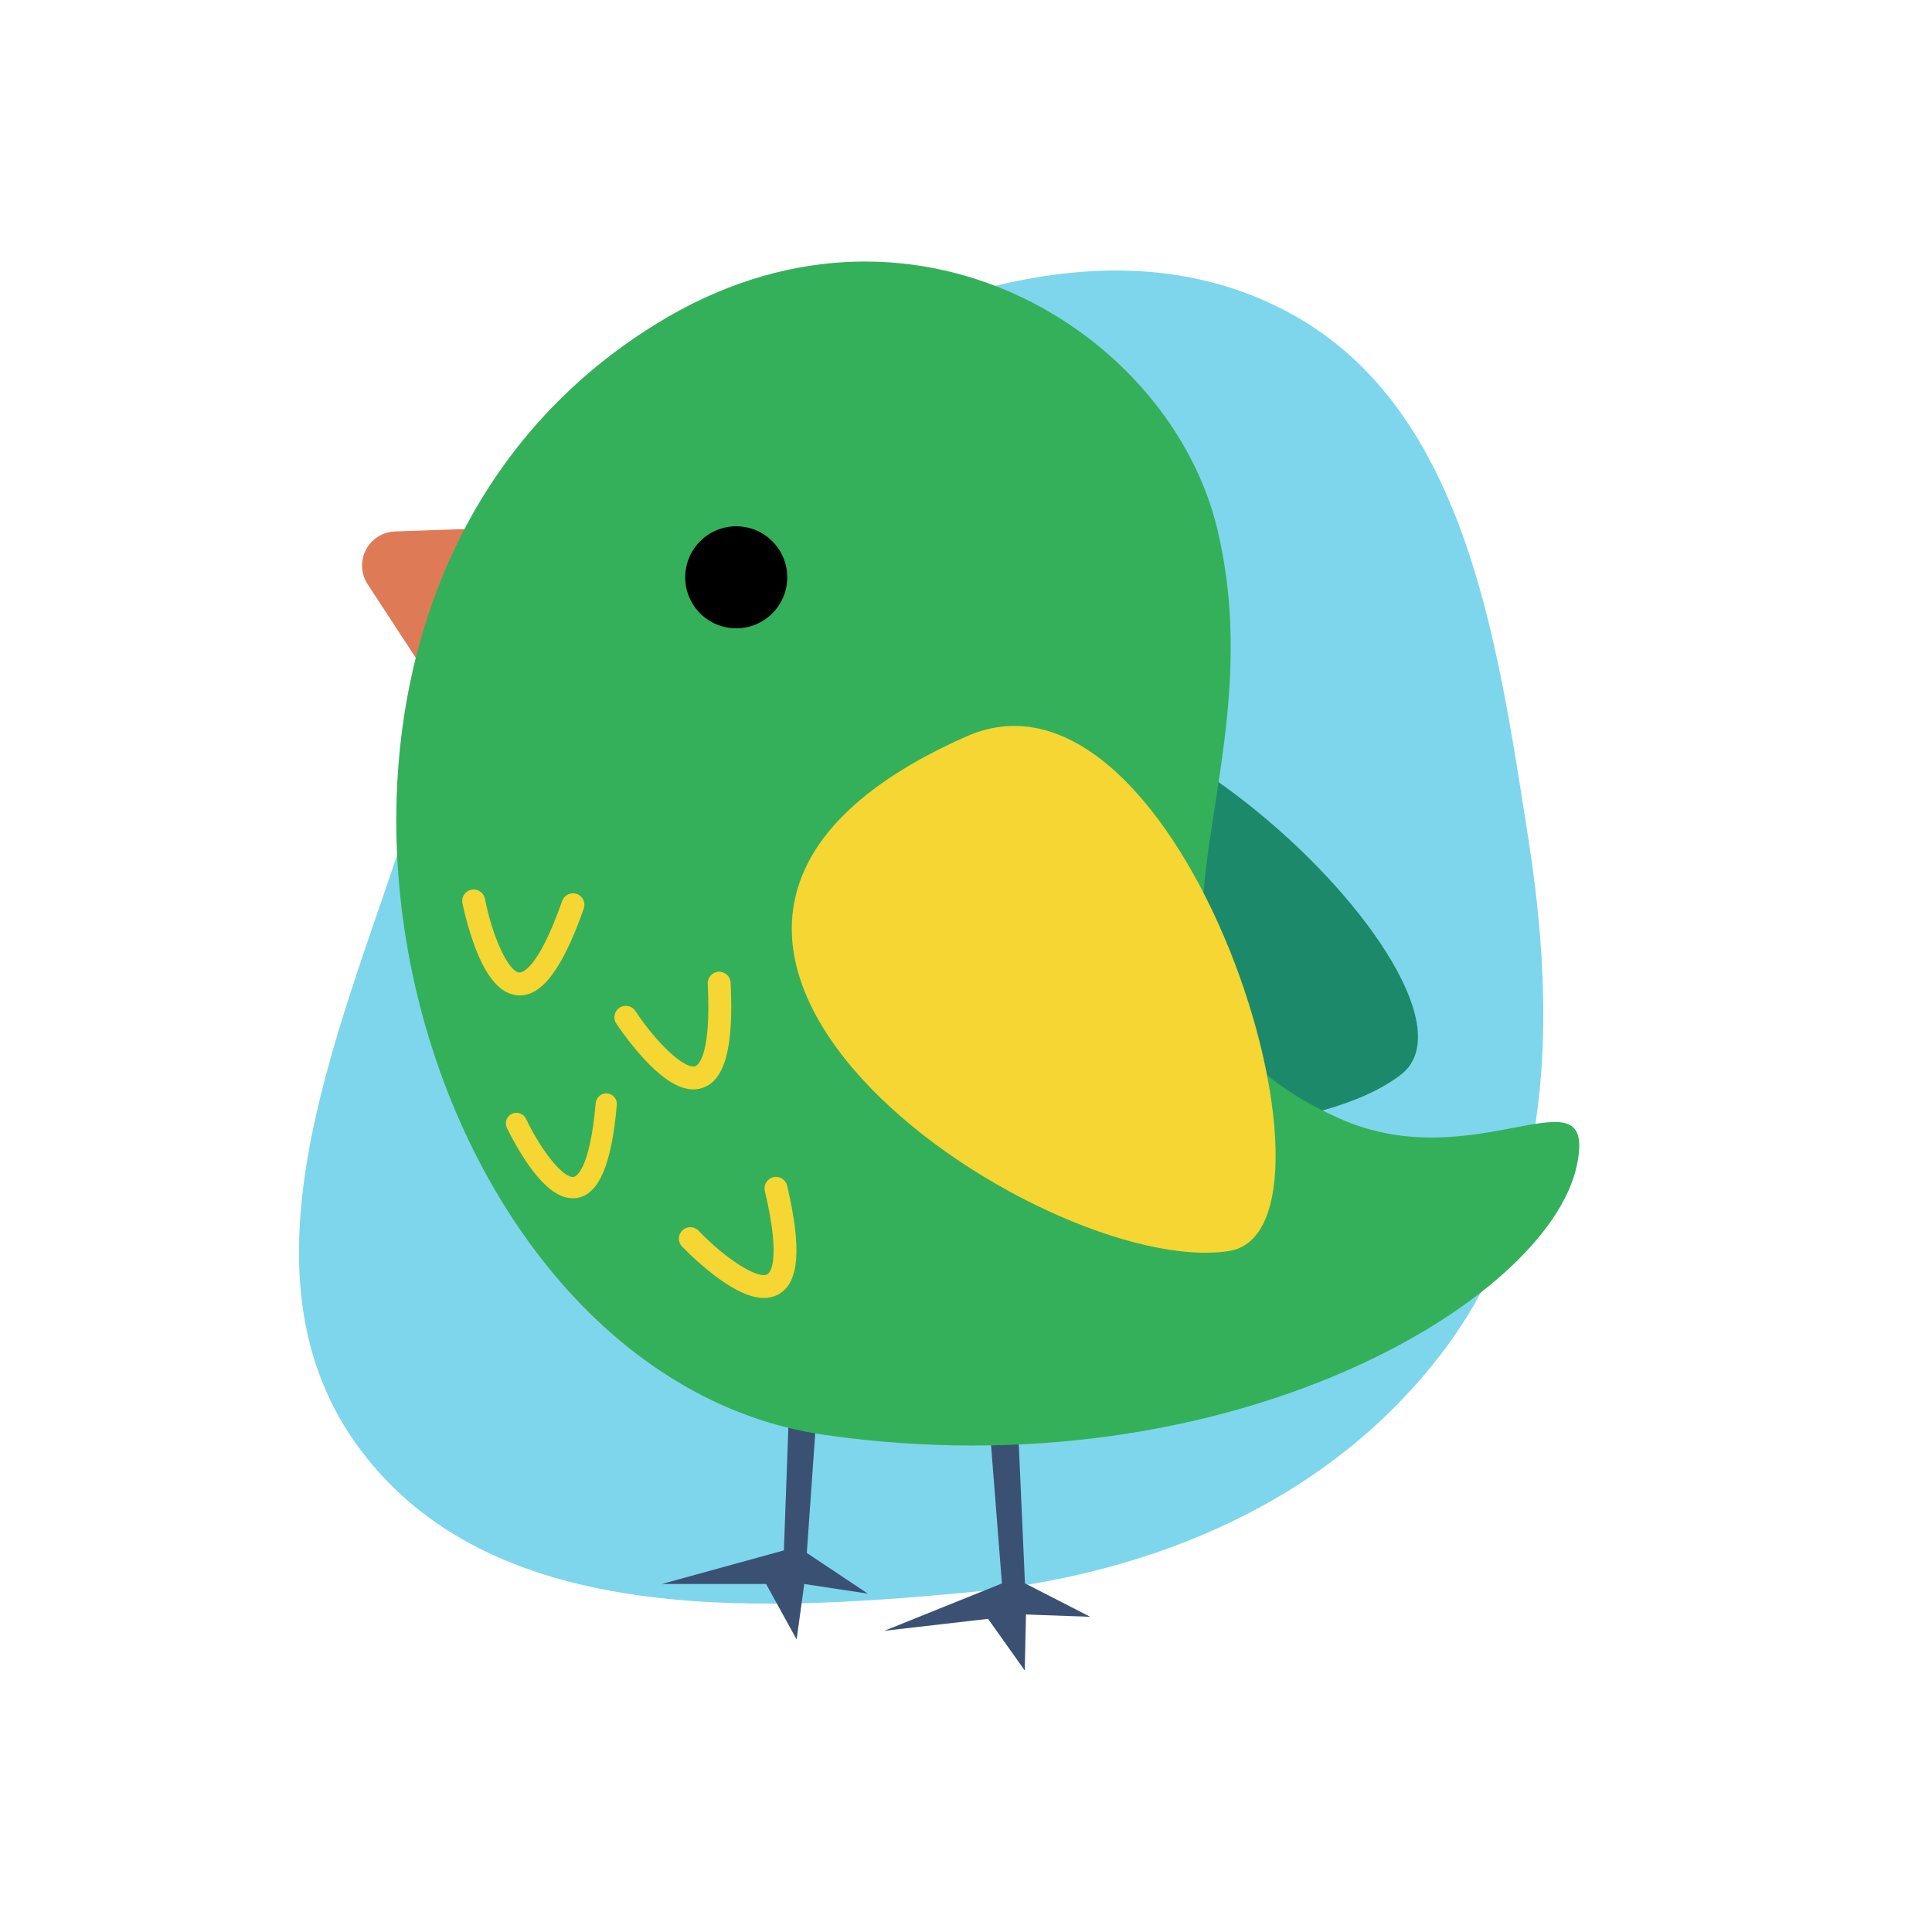
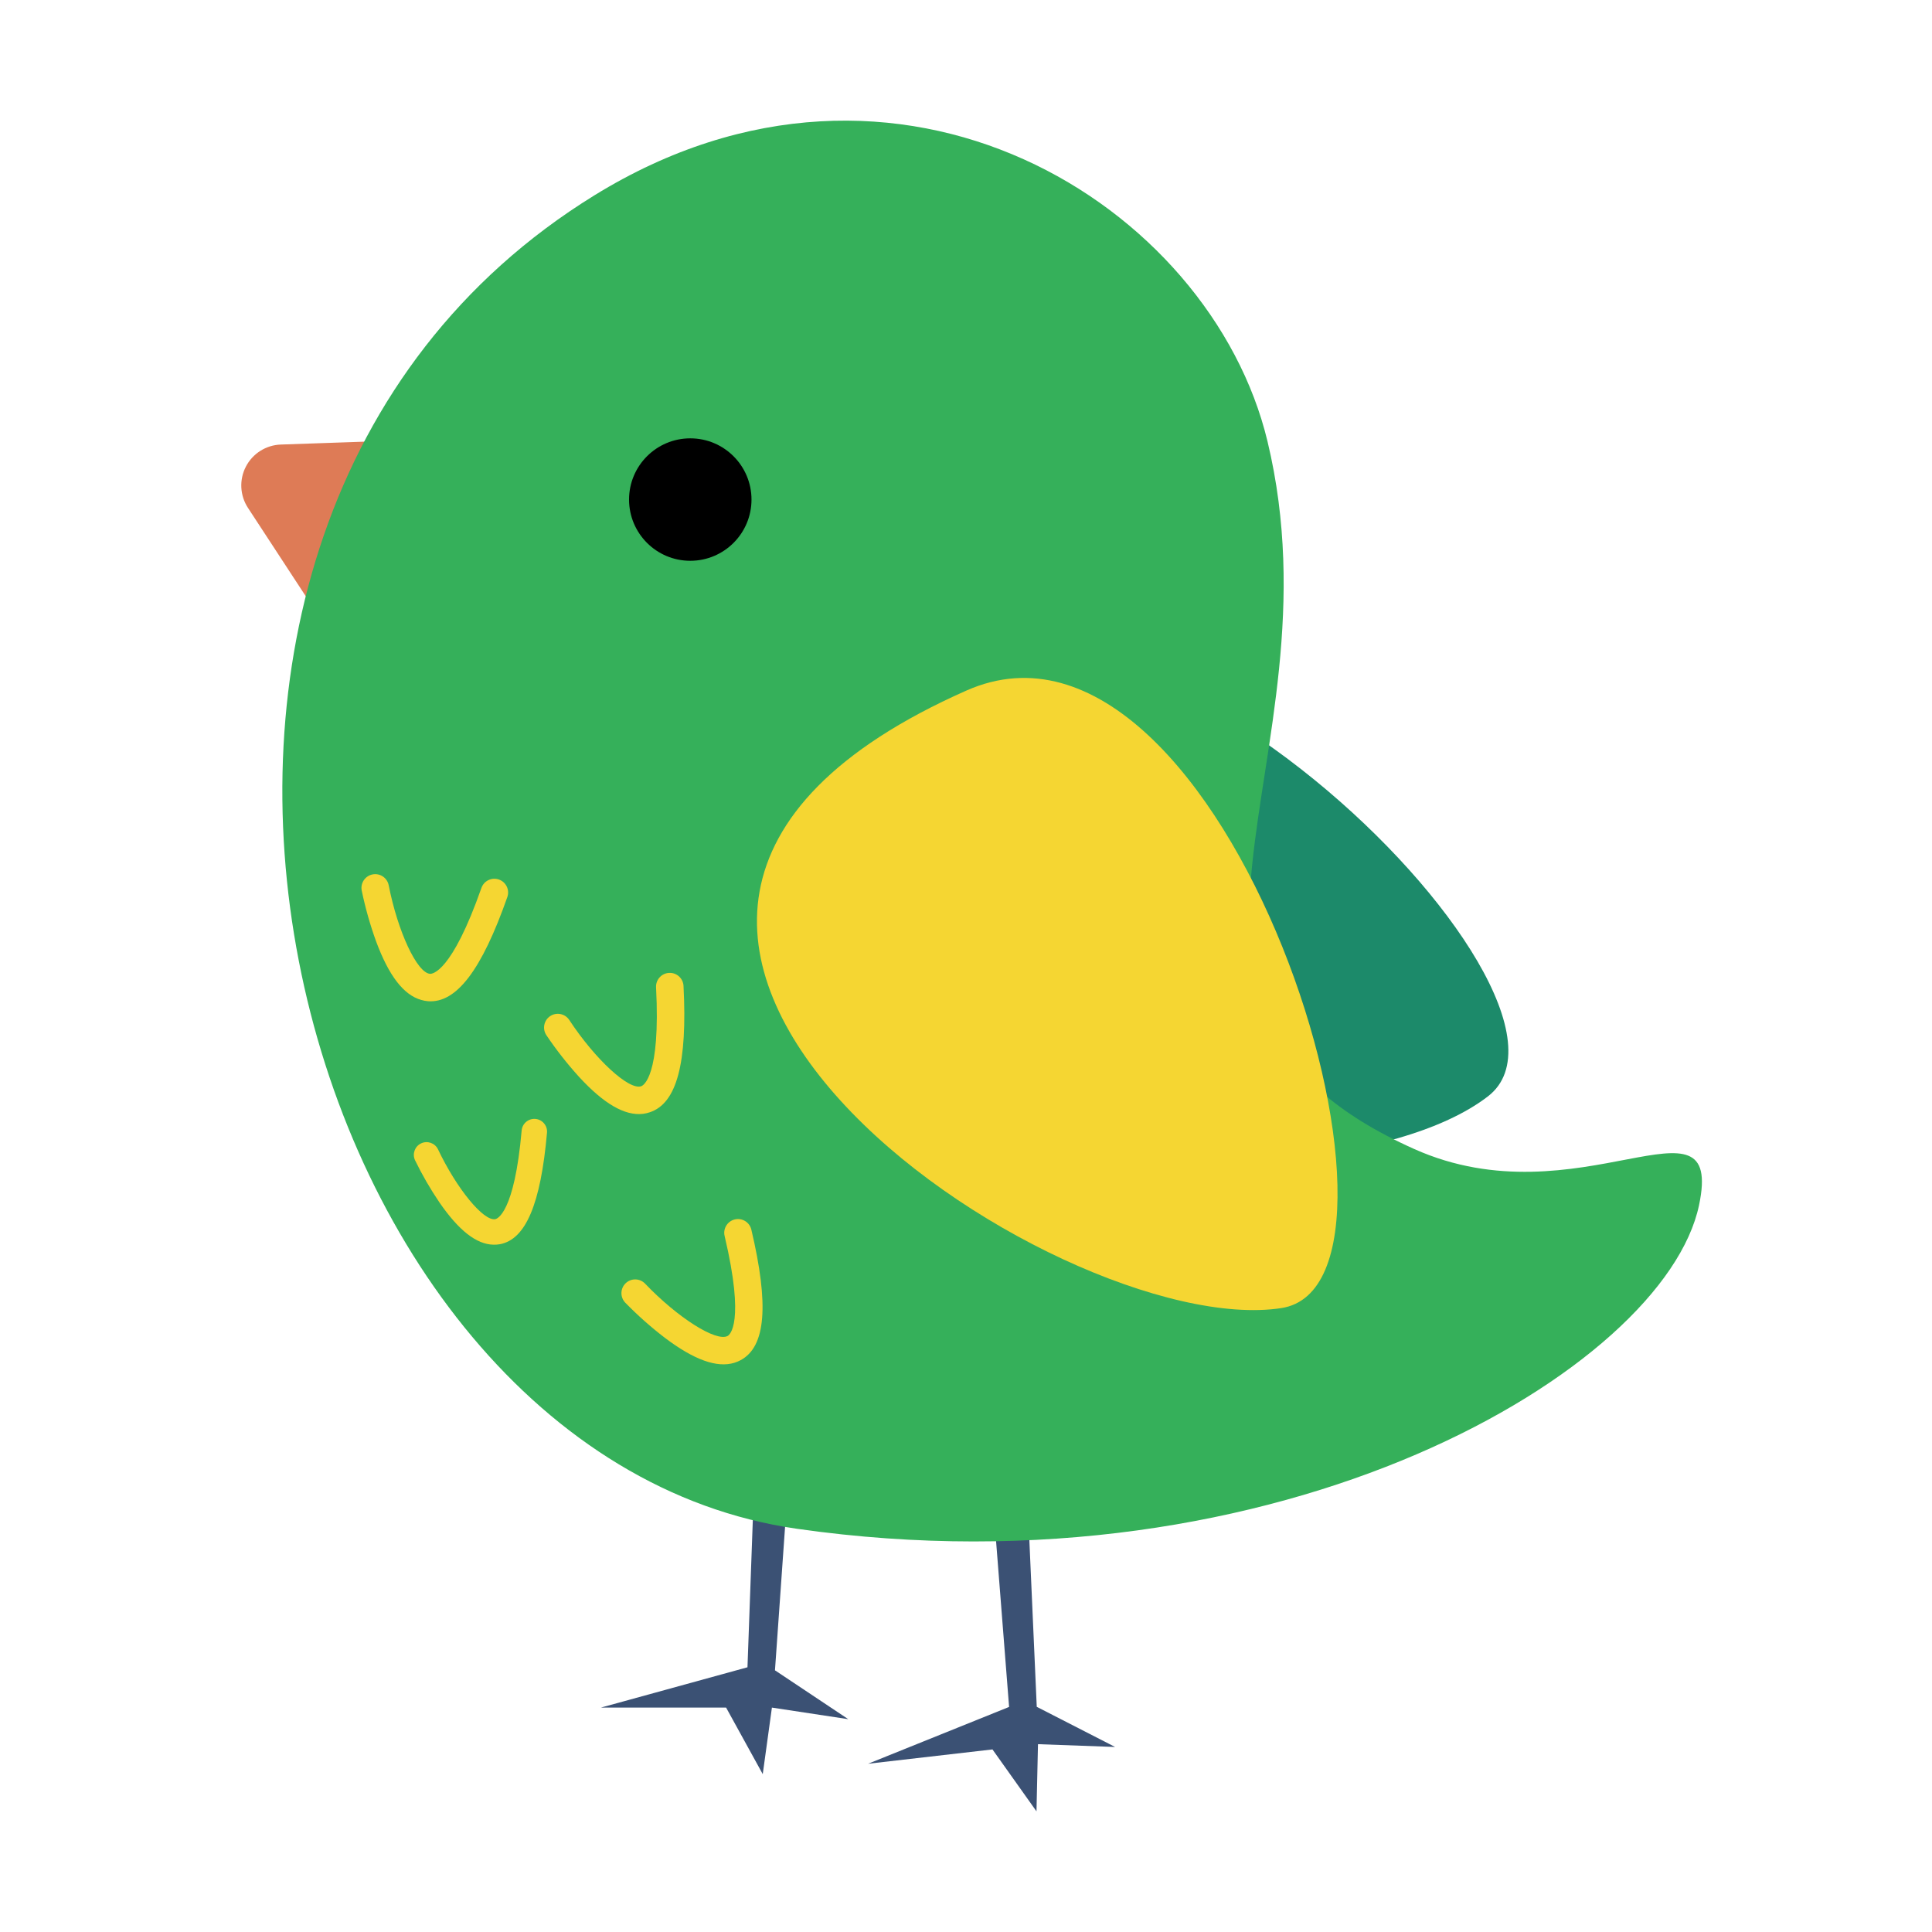
- <svg xmlns="http://www.w3.org/2000/svg" width="200" height="200" viewBox="-102.4 -102.4 1228.80 1228.80">
+ <svg xmlns="http://www.w3.org/2000/svg" width="200" height="200" viewBox="0 0 1024 1024">
  <g fill="none" fill-rule="evenodd">
-     <path transform="translate(-102.4, -102.4), scale(38.4)" d="M16,26.378C19.112,26.089,22.073,24.838,23.94,22.332C25.735,19.922,25.777,16.843,25.312,13.875C24.787,10.529,24.256,6.658,21.24,5.12C18.182,3.561,14.557,5.126,11.615,6.894C9.045,8.438,7.615,11.025,6.675,13.872C5.558,17.254,3.834,21.148,5.963,24.004C8.125,26.904,12.399,26.713,16,26.378" fill="#7ed6ec" stroke-width="0" />
    <path d="M484.32 375.24C575.25 255.5 857.87 527.6 788.67 581.07c-94.76 73.21-491.01 39.99-304.35-205.83z" fill="#1C8A6A" />
    <path d="M401.03 749.89l-4.85 133.8-77.69 21.37h66.36l19.42 35.27 4.86-35.27 40.46 6.14-38.84-25.89 8.09-114.91-17.81-20.51zM524.36 771.23l10.48 133.48-74.73 30.11 65.92-7.59 23.33 32.82 0.79-35.6 40.89 1.48-41.54-21.28-5.11-115.08-20.03-18.34z" fill="#3B5174" />
    <path d="M224.73 264.77l-24 50.19a21.7 21.7 0 0 1-37.73 2.5l-31.57-48.27a21.7 21.7 0 0 1 17.41-33.57l55.61-1.92a21.7 21.7 0 0 1 20.28 31.07z" fill="#DE7B56" />
    <path d="M900.53 638.76c-18.3 86.91-221.86 208.13-478 171.54C150.46 771.44 26 281.88 315 103.56c161.25-99.49 326.71 5 356.8 130.37C713 405.47 583.15 534.58 749.57 609c86.91 38.91 164.43-34.33 150.96 29.76z" fill="#35B05A" />
    <path d="M365.86 264.78m-32.45 0a32.45 32.45 0 1 0 64.9 0 32.45 32.45 0 1 0-64.9 0Z" fill="#000" />
    <path d="M512.24 366c137.48-60.86 253.34 314 166.92 327.31C560.81 711.56 230 490.92 512.24 366z" fill="#F5D632" />
    <path d="M223.3 530c-9.34-2.6-17.2-12.8-23.94-31a195 195 0 0 1-7.64-27 7.28 7.28 0 0 1 14.3-2.79c4.79 24.5 15 46.44 21.91 46.93 1.12 0.08 11.43-0.5 27.23-45.51a7.28 7.28 0 1 1 13.74 4.82c-13.61 38.77-27 56.31-42 55.22a18.18 18.18 0 0 1-3.6-0.67z" fill="#F5D632" />
    <path d="M340.8 590.36c-9.63 1.14-20.77-5.32-33.92-19.63a195 195 0 0 1-17.32-22.11 7.28 7.28 0 0 1 12.17-8c13.73 20.85 31.53 37.27 38.07 35.12 1.07-0.35 10.38-4.8 7.93-52.44a7.28 7.28 0 1 1 14.55-0.75c2.11 41-3.59 62.33-17.95 67a18.18 18.18 0 0 1-3.53 0.81z" fill="#F5D632" />
    <path d="M261.5 659.71c-9-0.19-18.35-7.55-28.56-22.35a180.41 180.41 0 0 1-13-22.49 6.74 6.74 0 0 1 12.18-5.77c9.9 20.88 24.1 38.21 30.37 37.08 1-0.18 10.13-3.07 14-47a6.74 6.74 0 1 1 13.43 1.18c-3.34 37.87-11.31 56.66-25.07 59.12a16.82 16.82 0 0 1-3.35 0.23z" fill="#F5D632" />
    <path d="M389.28 722.29c-9.26 2.85-21.38-1.51-36.89-13.22a195 195 0 0 1-21-18.64 7.28 7.28 0 0 1 10.53-10.06c17.25 18.05 37.7 31 43.75 27.71 1-0.54 9.35-6.59-1.61-53a7.28 7.28 0 1 1 14.17-3.35c9.44 40 7.65 62-5.63 69.16a18.18 18.18 0 0 1-3.32 1.4z" fill="#F5D632" />
  </g>
</svg>
